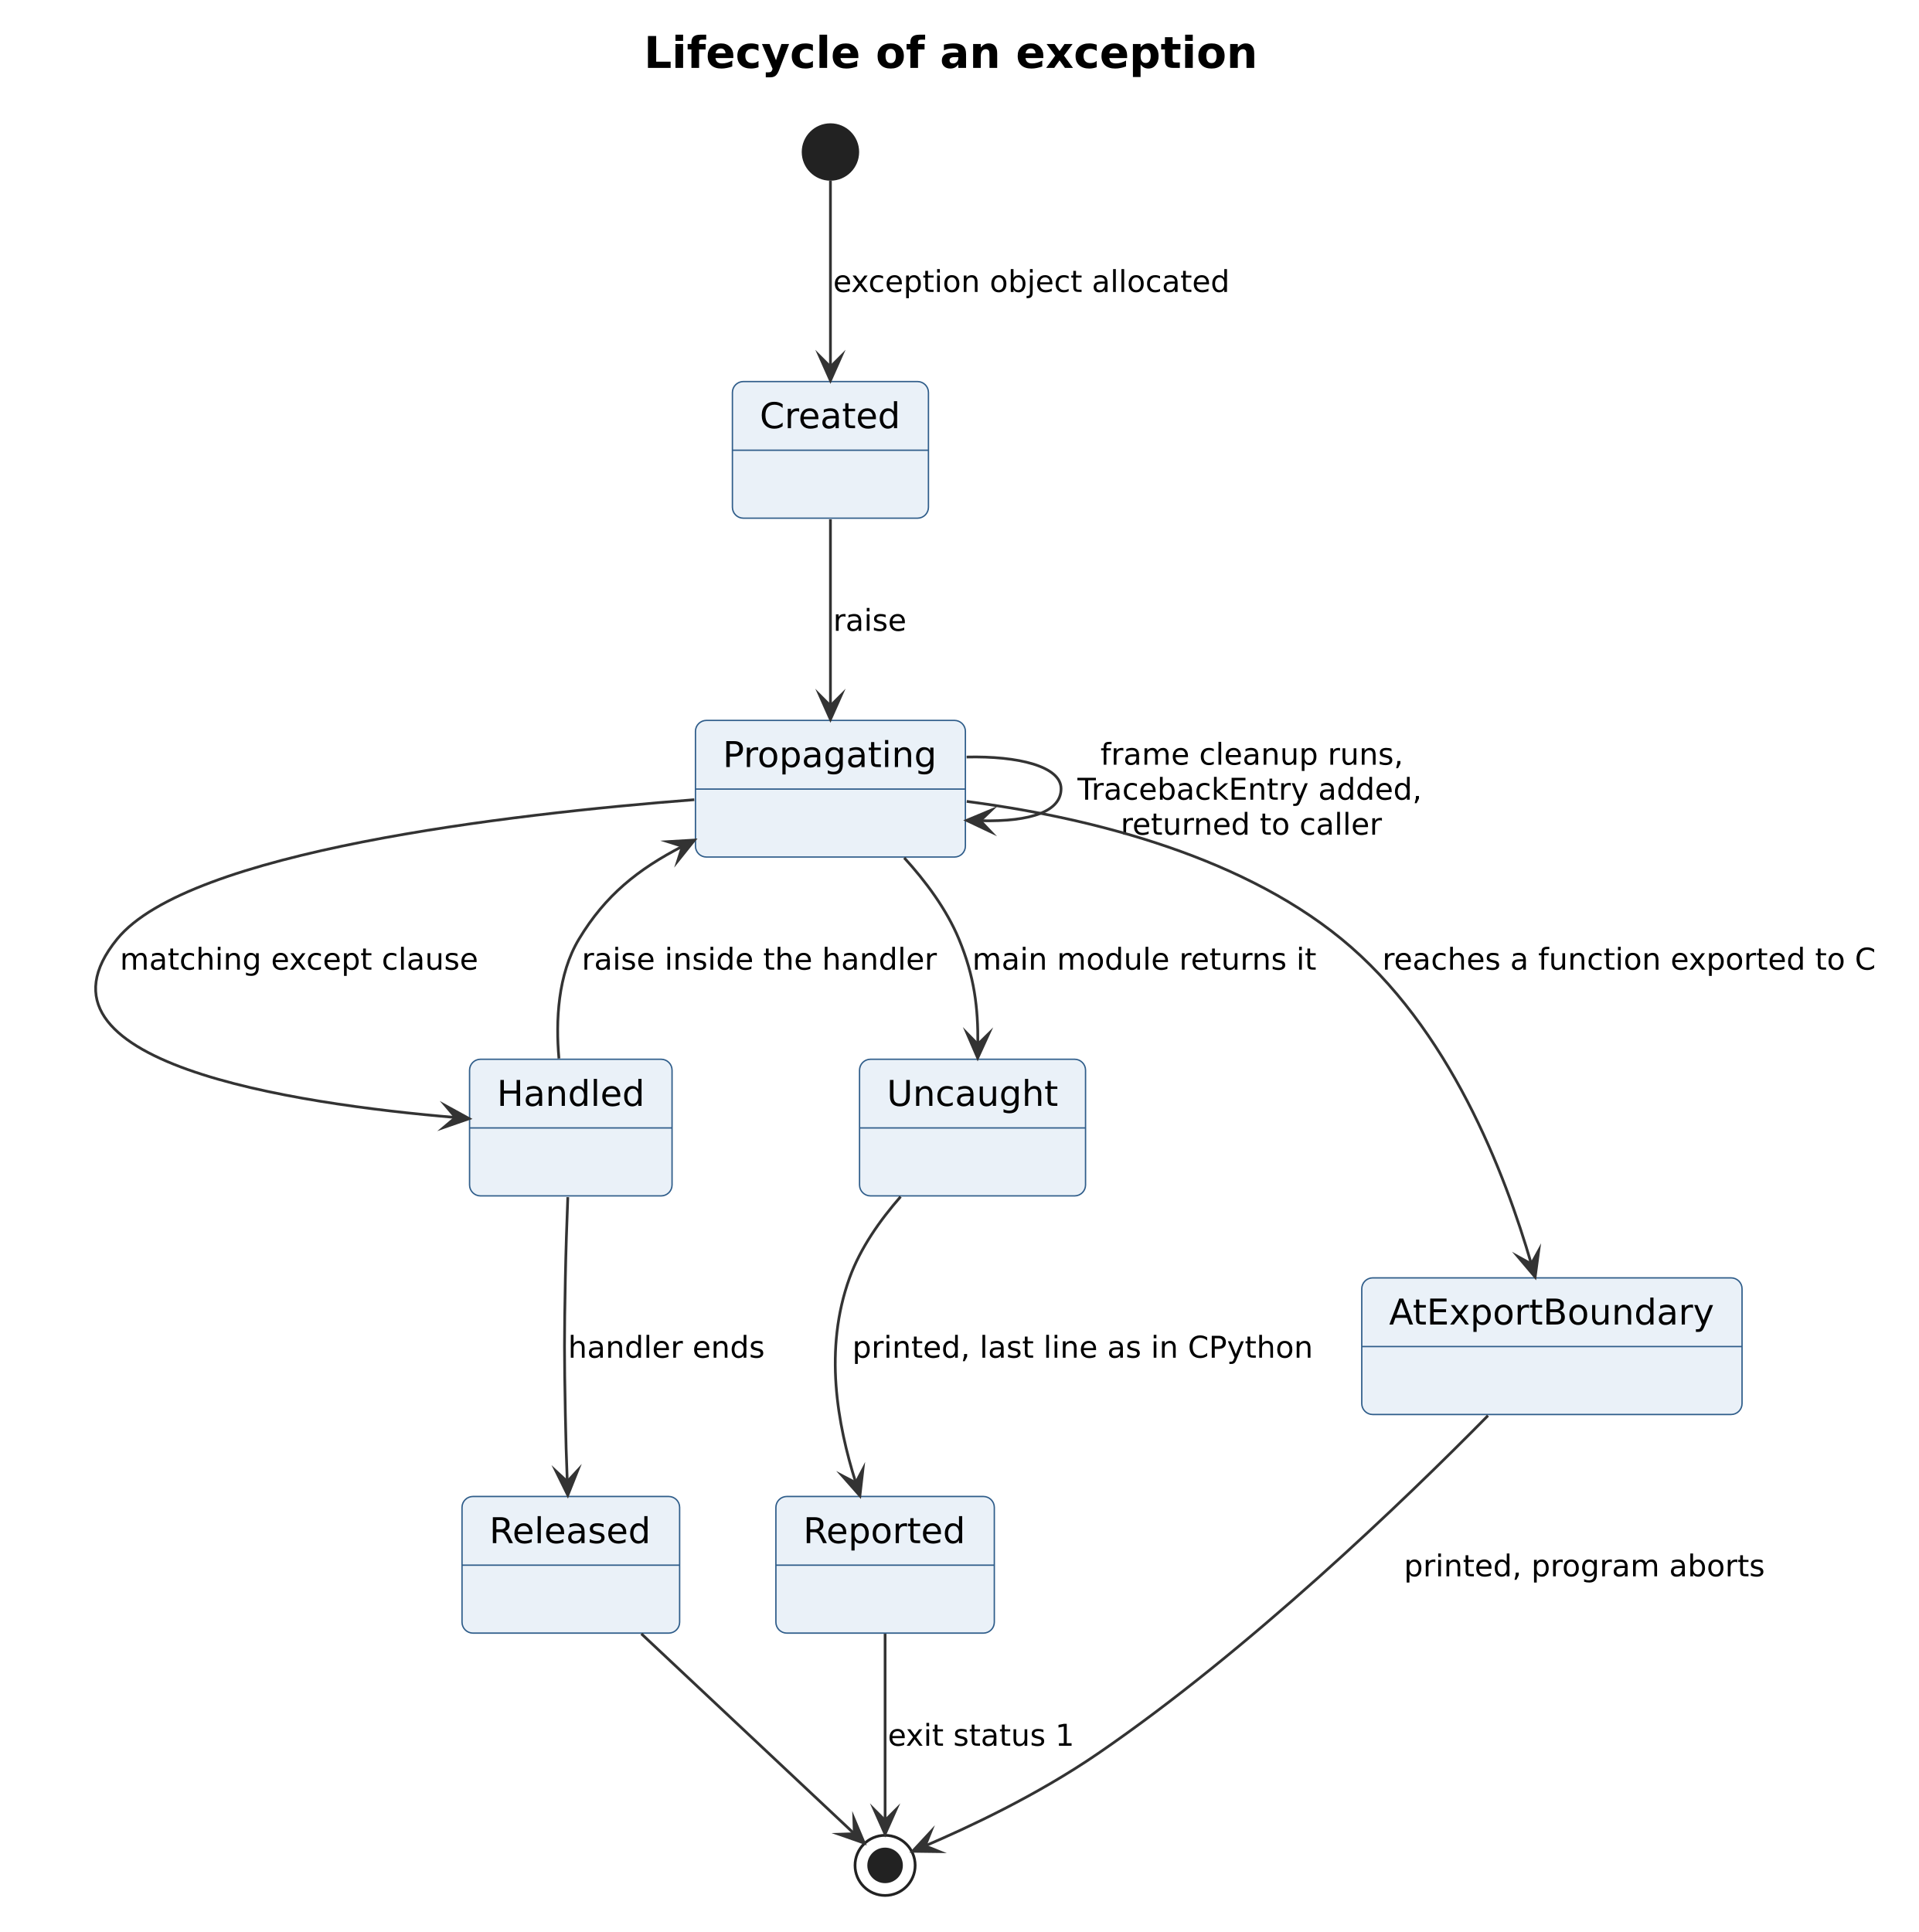
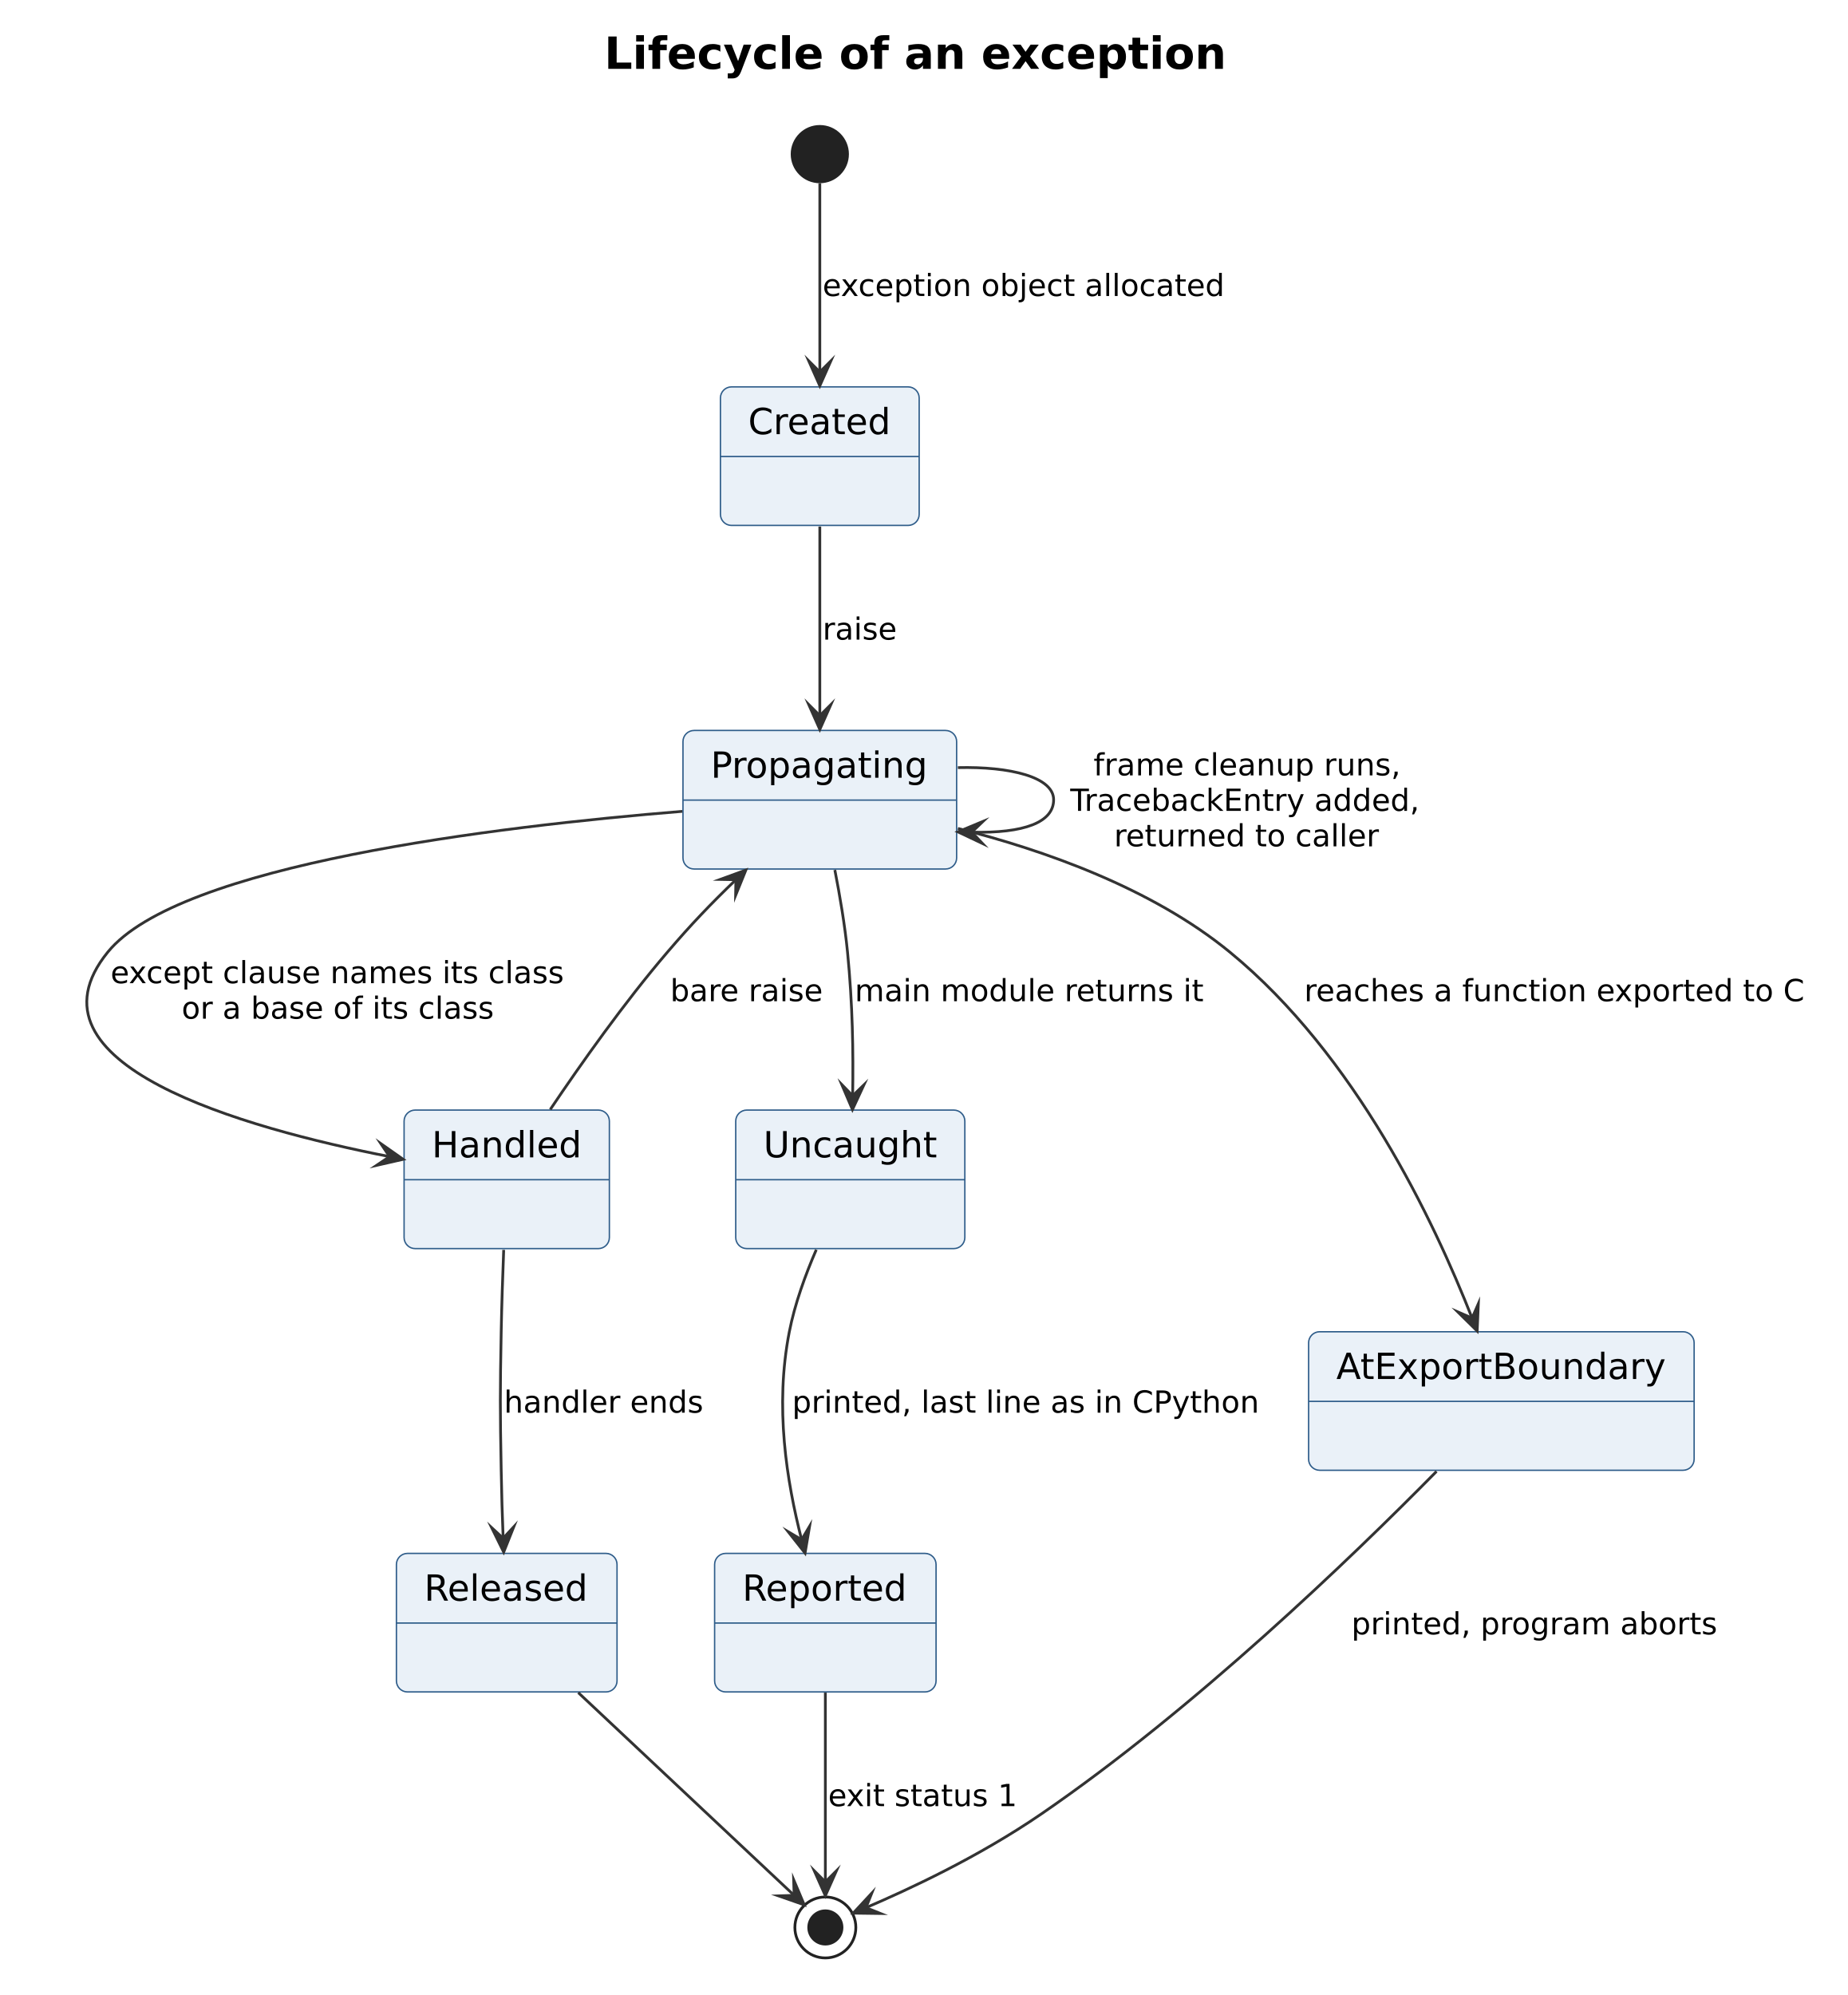
- <svg xmlns="http://www.w3.org/2000/svg" version="1.1" data-diagram-type="STATE" style="width:702px;height:707px;background:#FFFFFF;" width="702px" height="707px" viewBox="0 0 702 707" zoomAndPan="magnify" preserveAspectRatio="none" contentStyleType="text/css">
+ <svg xmlns="http://www.w3.org/2000/svg" version="1.1" data-diagram-type="STATE" style="width:667px;height:720px;background:#FFFFFF;" width="667px" height="720px" viewBox="0 0 667 720" zoomAndPan="magnify" preserveAspectRatio="none" contentStyleType="text/css">
  <defs />
  <g font-family="sans-serif" lengthAdjust="spacing">
    <g class="title" data-source-line="2">
-       <text x="235.626" y="24.852" fill="#000" font-size="16" textLength="224.555" font-weight="700" font-family="'DejaVu Sans'">Lifecycle of an exception</text>
+       <text x="218.086" y="24.852" fill="#000" font-size="16" textLength="224.555" font-weight="700" font-family="'DejaVu Sans'">Lifecycle of an exception</text>
    </g>
    <g class="start_entity" data-qualified-name=".start." id="ent0001" data-source-line="4">
-       <ellipse cx="303.87" cy="55.625" rx="10" ry="10" fill="#222" style="stroke:#222;stroke-width:1;" />
+       <ellipse cx="295.9" cy="55.625" rx="10" ry="10" fill="#222" style="stroke:#222;stroke-width:1;" />
    </g>
    <g class="entity" data-qualified-name="Created" id="ent0002" data-source-line="4">
-       <rect x="268" y="139.625" width="71.733" height="50" fill="#EAF1F8" style="stroke:#2F5D8A;stroke-width:0.5;" rx="4" ry="4" />
-       <line x1="268" y1="164.758" x2="339.733" y2="164.758" style="stroke:#2F5D8A;stroke-width:0.5;" />
-       <text x="278" y="156.692" fill="#000" font-size="13" textLength="51.733" font-family="'DejaVu Sans'">Created</text>
+       <rect x="260.03" y="139.625" width="71.733" height="50" fill="#EAF1F8" style="stroke:#2F5D8A;stroke-width:0.5;" rx="4" ry="4" />
+       <line x1="260.03" y1="164.758" x2="331.763" y2="164.758" style="stroke:#2F5D8A;stroke-width:0.5;" />
+       <text x="270.03" y="156.692" fill="#000" font-size="13" textLength="51.733" font-family="'DejaVu Sans'">Created</text>
    </g>
    <g class="entity" data-qualified-name="Propagating" id="ent0004" data-source-line="5">
-       <rect x="254.48" y="263.625" width="98.774" height="50" fill="#EAF1F8" style="stroke:#2F5D8A;stroke-width:0.5;" rx="4" ry="4" />
-       <line x1="254.48" y1="288.758" x2="353.254" y2="288.758" style="stroke:#2F5D8A;stroke-width:0.5;" />
-       <text x="264.48" y="280.692" fill="#000" font-size="13" textLength="78.774" font-family="'DejaVu Sans'">Propagating</text>
+       <rect x="246.51" y="263.625" width="98.774" height="50" fill="#EAF1F8" style="stroke:#2F5D8A;stroke-width:0.5;" rx="4" ry="4" />
+       <line x1="246.51" y1="288.758" x2="345.284" y2="288.758" style="stroke:#2F5D8A;stroke-width:0.5;" />
+       <text x="256.51" y="280.692" fill="#000" font-size="13" textLength="78.774" font-family="'DejaVu Sans'">Propagating</text>
    </g>
    <g class="entity" data-qualified-name="Handled" id="ent0007" data-source-line="7">
-       <rect x="171.82" y="387.625" width="74.095" height="50" fill="#EAF1F8" style="stroke:#2F5D8A;stroke-width:0.5;" rx="4" ry="4" />
-       <line x1="171.82" y1="412.758" x2="245.915" y2="412.758" style="stroke:#2F5D8A;stroke-width:0.5;" />
-       <text x="181.82" y="404.692" fill="#000" font-size="13" textLength="54.095" font-family="'DejaVu Sans'">Handled</text>
+       <rect x="145.85" y="400.625" width="74.095" height="50" fill="#EAF1F8" style="stroke:#2F5D8A;stroke-width:0.5;" rx="4" ry="4" />
+       <line x1="145.85" y1="425.758" x2="219.945" y2="425.758" style="stroke:#2F5D8A;stroke-width:0.5;" />
+       <text x="155.85" y="417.692" fill="#000" font-size="13" textLength="54.095" font-family="'DejaVu Sans'">Handled</text>
    </g>
    <g class="entity" data-qualified-name="Uncaught" id="ent0009" data-source-line="8">
-       <rect x="314.52" y="387.625" width="82.696" height="50" fill="#EAF1F8" style="stroke:#2F5D8A;stroke-width:0.5;" rx="4" ry="4" />
-       <line x1="314.52" y1="412.758" x2="397.216" y2="412.758" style="stroke:#2F5D8A;stroke-width:0.5;" />
-       <text x="324.52" y="404.692" fill="#000" font-size="13" textLength="62.696" font-family="'DejaVu Sans'">Uncaught</text>
+       <rect x="265.55" y="400.625" width="82.696" height="50" fill="#EAF1F8" style="stroke:#2F5D8A;stroke-width:0.5;" rx="4" ry="4" />
+       <line x1="265.55" y1="425.758" x2="348.246" y2="425.758" style="stroke:#2F5D8A;stroke-width:0.5;" />
+       <text x="275.55" y="417.692" fill="#000" font-size="13" textLength="62.696" font-family="'DejaVu Sans'">Uncaught</text>
    </g>
    <g class="entity" data-qualified-name="AtExportBoundary" id="ent0011" data-source-line="9">
-       <rect x="498.29" y="467.625" width="139.152" height="50" fill="#EAF1F8" style="stroke:#2F5D8A;stroke-width:0.5;" rx="4" ry="4" />
-       <line x1="498.29" y1="492.758" x2="637.442" y2="492.758" style="stroke:#2F5D8A;stroke-width:0.5;" />
-       <text x="508.29" y="484.692" fill="#000" font-size="13" textLength="119.152" font-family="'DejaVu Sans'">AtExportBoundary</text>
+       <rect x="472.32" y="480.625" width="139.152" height="50" fill="#EAF1F8" style="stroke:#2F5D8A;stroke-width:0.5;" rx="4" ry="4" />
+       <line x1="472.32" y1="505.758" x2="611.472" y2="505.758" style="stroke:#2F5D8A;stroke-width:0.5;" />
+       <text x="482.32" y="497.692" fill="#000" font-size="13" textLength="119.152" font-family="'DejaVu Sans'">AtExportBoundary</text>
    </g>
    <g class="entity" data-qualified-name="Released" id="ent0014" data-source-line="11">
-       <rect x="169.06" y="547.625" width="79.63" height="50" fill="#EAF1F8" style="stroke:#2F5D8A;stroke-width:0.5;" rx="4" ry="4" />
-       <line x1="169.06" y1="572.758" x2="248.69" y2="572.758" style="stroke:#2F5D8A;stroke-width:0.5;" />
-       <text x="179.06" y="564.692" fill="#000" font-size="13" textLength="59.63" font-family="'DejaVu Sans'">Released</text>
+       <rect x="143.08" y="560.625" width="79.63" height="50" fill="#EAF1F8" style="stroke:#2F5D8A;stroke-width:0.5;" rx="4" ry="4" />
+       <line x1="143.08" y1="585.758" x2="222.71" y2="585.758" style="stroke:#2F5D8A;stroke-width:0.5;" />
+       <text x="153.08" y="577.692" fill="#000" font-size="13" textLength="59.63" font-family="'DejaVu Sans'">Released</text>
    </g>
    <g class="entity" data-qualified-name="Reported" id="ent0016" data-source-line="12">
-       <rect x="283.91" y="547.625" width="79.928" height="50" fill="#EAF1F8" style="stroke:#2F5D8A;stroke-width:0.5;" rx="4" ry="4" />
-       <line x1="283.91" y1="572.758" x2="363.838" y2="572.758" style="stroke:#2F5D8A;stroke-width:0.5;" />
-       <text x="293.91" y="564.692" fill="#000" font-size="13" textLength="59.928" font-family="'DejaVu Sans'">Reported</text>
+       <rect x="257.93" y="560.625" width="79.928" height="50" fill="#EAF1F8" style="stroke:#2F5D8A;stroke-width:0.5;" rx="4" ry="4" />
+       <line x1="257.93" y1="585.758" x2="337.858" y2="585.758" style="stroke:#2F5D8A;stroke-width:0.5;" />
+       <text x="267.93" y="577.692" fill="#000" font-size="13" textLength="59.928" font-family="'DejaVu Sans'">Reported</text>
    </g>
    <g class="end_entity" data-qualified-name=".end." id="ent0018" data-source-line="13">
-       <ellipse cx="323.87" cy="682.625" rx="11" ry="11" fill="none" style="stroke:#222;stroke-width:1;" />
-       <ellipse cx="323.87" cy="682.625" rx="6" ry="6" fill="#222" style="stroke:#222;stroke-width:1;" />
+       <ellipse cx="297.9" cy="695.625" rx="11" ry="11" fill="none" style="stroke:#222;stroke-width:1;" />
+       <ellipse cx="297.9" cy="695.625" rx="6" ry="6" fill="#222" style="stroke:#222;stroke-width:1;" />
    </g>
    <g class="link" data-entity-1="ent0001" data-entity-2="ent0002" id="lnk3" data-source-line="4" data-link-type="dependency">
-       <path d="M303.87,66.125 C303.87,82.385 303.87,111.055 303.87,134.245" style="stroke:#333;stroke-width:1;" fill="none" id="*start*-to-Created" />
-       <polygon points="303.87,139.245,307.87,130.245,303.87,134.245,299.87,130.245,303.87,139.245" fill="#333" style="stroke:#333;stroke-width:1;stroke-linejoin:miter;stroke-miterlimit:10;" />
-       <text x="304.87" y="106.835" fill="#000" font-size="11" textLength="145.471" font-family="'DejaVu Sans'">exception object allocated</text>
+       <path d="M295.9,66.125 C295.9,82.385 295.9,111.055 295.9,134.245" style="stroke:#333;stroke-width:1;" fill="none" id="*start*-to-Created" />
+       <polygon points="295.9,139.245,299.9,130.245,295.9,134.245,291.9,130.245,295.9,139.245" fill="#333" style="stroke:#333;stroke-width:1;stroke-linejoin:miter;stroke-miterlimit:10;" />
+       <text x="296.9" y="106.835" fill="#000" font-size="11" textLength="145.471" font-family="'DejaVu Sans'">exception object allocated</text>
    </g>
    <g class="link" data-entity-1="ent0002" data-entity-2="ent0004" id="lnk5" data-source-line="5" data-link-type="dependency">
-       <path d="M303.87,190.025 C303.87,211.295 303.87,237.005 303.87,258.275" style="stroke:#333;stroke-width:1;" fill="none" id="Created-to-Propagating" />
-       <polygon points="303.87,263.275,307.87,254.275,303.87,258.275,299.87,254.275,303.87,263.275" fill="#333" style="stroke:#333;stroke-width:1;stroke-linejoin:miter;stroke-miterlimit:10;" />
-       <text x="304.87" y="230.835" fill="#000" font-size="11" textLength="26.818" font-family="'DejaVu Sans'">raise</text>
+       <path d="M295.9,190.025 C295.9,211.295 295.9,237.005 295.9,258.275" style="stroke:#333;stroke-width:1;" fill="none" id="Created-to-Propagating" />
+       <polygon points="295.9,263.275,299.9,254.275,295.9,258.275,291.9,254.275,295.9,263.275" fill="#333" style="stroke:#333;stroke-width:1;stroke-linejoin:miter;stroke-miterlimit:10;" />
+       <text x="296.9" y="230.835" fill="#000" font-size="11" textLength="26.818" font-family="'DejaVu Sans'">raise</text>
    </g>
    <g class="link" data-entity-1="ent0004" data-entity-2="ent0004" id="lnk6" data-source-line="6" data-link-type="dependency">
-       <path d="M353.7,277.035 C372.61,276.585 388.26,280.455 388.26,288.625 C388.26,296.795 377.609,300.784 358.699,300.334" style="stroke:#333;stroke-width:1;" fill="none" id="Propagating-to-Propagating" />
-       <polygon points="353.7,300.215,362.602,304.428,358.699,300.334,362.793,296.43,353.7,300.215" fill="#333" style="stroke:#333;stroke-width:1;stroke-linejoin:miter;stroke-miterlimit:10;" />
-       <text x="402.666" y="279.835" fill="#000" font-size="11" textLength="110.843" font-family="'DejaVu Sans'">frame cleanup runs,</text>
-       <text x="394.26" y="292.64" fill="#000" font-size="11" textLength="127.655" font-family="'DejaVu Sans'">TracebackEntry added,</text>
-       <text x="410.064" y="305.445" fill="#000" font-size="11" textLength="96.046" font-family="'DejaVu Sans'">returned to caller</text>
+       <path d="M345.73,277.035 C364.64,276.585 380.29,280.455 380.29,288.625 C380.29,296.795 369.639,300.784 350.729,300.334" style="stroke:#333;stroke-width:1;" fill="none" id="Propagating-to-Propagating" />
+       <polygon points="345.73,300.215,354.632,304.428,350.729,300.334,354.823,296.43,345.73,300.215" fill="#333" style="stroke:#333;stroke-width:1;stroke-linejoin:miter;stroke-miterlimit:10;" />
+       <text x="394.696" y="279.835" fill="#000" font-size="11" textLength="110.843" font-family="'DejaVu Sans'">frame cleanup runs,</text>
+       <text x="386.29" y="292.64" fill="#000" font-size="11" textLength="127.655" font-family="'DejaVu Sans'">TracebackEntry added,</text>
+       <text x="402.094" y="305.445" fill="#000" font-size="11" textLength="96.046" font-family="'DejaVu Sans'">returned to caller</text>
    </g>
    <g class="link" data-entity-1="ent0004" data-entity-2="ent0007" id="lnk8" data-source-line="7" data-link-type="dependency">
-       <path d="M254.05,292.645 C185.88,297.945 68.98,311.555 42.87,343.625 C6,388.905 107.208,403.914 166.678,408.934" style="stroke:#333;stroke-width:1;" fill="none" id="Propagating-to-Handled" />
-       <polygon points="171.66,409.355,163.028,404.612,166.678,408.934,162.355,412.584,171.66,409.355" fill="#333" style="stroke:#333;stroke-width:1;stroke-linejoin:miter;stroke-miterlimit:10;" />
-       <text x="43.87" y="354.835" fill="#000" font-size="11" textLength="131.495" font-family="'DejaVu Sans'">matching except clause</text>
+       <path d="M246.27,292.815 C179.05,298.285 64.51,312.075 38.9,343.625 C6,384.155 87.754,407.03 140.604,417.43" style="stroke:#333;stroke-width:1;" fill="none" id="Propagating-to-Handled" />
+       <polygon points="145.51,418.395,137.452,412.733,140.604,417.43,135.907,420.582,145.51,418.395" fill="#333" style="stroke:#333;stroke-width:1;stroke-linejoin:miter;stroke-miterlimit:10;" />
+       <text x="39.9" y="354.835" fill="#000" font-size="11" textLength="164.022" font-family="'DejaVu Sans'">except clause names its class</text>
+       <text x="65.558" y="367.64" fill="#000" font-size="11" textLength="112.707" font-family="'DejaVu Sans'">or a base of its class</text>
    </g>
    <g class="link" data-entity-1="ent0007" data-entity-2="ent0004" id="lnk13" data-source-line="10" data-link-type="dependency">
-       <path d="M204.52,387.345 C203.32,373.585 204.07,356.585 211.87,343.625 C221.52,327.605 233.438,318.11 249.698,309.71" style="stroke:#333;stroke-width:1;" fill="none" id="Handled-to-Propagating" />
-       <polygon points="254.14,307.415,244.308,307.992,249.698,309.71,247.98,315.1,254.14,307.415" fill="#333" style="stroke:#333;stroke-width:1;stroke-linejoin:miter;stroke-miterlimit:10;" />
-       <text x="212.87" y="354.835" fill="#000" font-size="11" textLength="129.938" font-family="'DejaVu Sans'">raise inside the handler</text>
+       <path d="M198.61,400.415 C209.74,383.875 225.38,361.755 240.9,343.625 C249.6,333.455 256.301,326.466 265.611,317.486" style="stroke:#333;stroke-width:1;" fill="none" id="Handled-to-Propagating" />
+       <polygon points="269.21,314.015,259.955,317.384,265.611,317.486,265.509,323.142,269.21,314.015" fill="#333" style="stroke:#333;stroke-width:1;stroke-linejoin:miter;stroke-miterlimit:10;" />
+       <text x="241.9" y="361.335" fill="#000" font-size="11" textLength="55.328" font-family="'DejaVu Sans'">bare raise</text>
    </g>
    <g class="link" data-entity-1="ent0004" data-entity-2="ent0009" id="lnk10" data-source-line="8" data-link-type="dependency">
-       <path d="M330.87,313.905 C338.69,322.475 346.33,332.725 350.87,343.625 C356.56,357.285 357.942,368.815 357.802,382.155" style="stroke:#333;stroke-width:1;" fill="none" id="Propagating-to-Uncaught" />
-       <polygon points="357.75,387.155,361.844,378.197,357.802,382.155,353.845,378.114,357.75,387.155" fill="#333" style="stroke:#333;stroke-width:1;stroke-linejoin:miter;stroke-miterlimit:10;" />
-       <text x="355.76" y="354.835" fill="#000" font-size="11" textLength="126.366" font-family="'DejaVu Sans'">main module returns it</text>
+       <path d="M301.32,313.965 C303.13,323.205 304.94,333.855 305.9,343.625 C307.76,362.665 308.007,379.336 307.757,395.466" style="stroke:#333;stroke-width:1;" fill="none" id="Propagating-to-Uncaught" />
+       <polygon points="307.68,400.465,311.819,391.528,307.757,395.466,303.82,391.404,307.68,400.465" fill="#333" style="stroke:#333;stroke-width:1;stroke-linejoin:miter;stroke-miterlimit:10;" />
+       <text x="308.5" y="361.335" fill="#000" font-size="11" textLength="126.366" font-family="'DejaVu Sans'">main module returns it</text>
    </g>
    <g class="link" data-entity-1="ent0004" data-entity-2="ent0011" id="lnk12" data-source-line="9" data-link-type="dependency">
-       <path d="M353.74,293.265 C394.57,298.585 451.78,311.625 490.87,343.625 C530.54,376.105 550.763,429.624 560.333,462.524" style="stroke:#333;stroke-width:1;" fill="none" id="Propagating-to-AtExportBoundary" />
-       <polygon points="561.73,467.325,563.057,457.566,560.333,462.524,555.375,459.8,561.73,467.325" fill="#333" style="stroke:#333;stroke-width:1;stroke-linejoin:miter;stroke-miterlimit:10;" />
-       <text x="505.8" y="354.835" fill="#000" font-size="11" textLength="181.006" font-family="'DejaVu Sans'">reaches a function exported to C</text>
+       <path d="M345.74,298.975 C376.63,306.775 415.67,320.465 443.9,343.625 C489.44,380.975 517.558,440.743 531.328,475.703" style="stroke:#333;stroke-width:1;" fill="none" id="Propagating-to-AtExportBoundary" />
+       <polygon points="533.16,480.355,533.583,470.515,531.328,475.703,526.14,473.447,533.16,480.355" fill="#333" style="stroke:#333;stroke-width:1;stroke-linejoin:miter;stroke-miterlimit:10;" />
+       <text x="470.72" y="361.335" fill="#000" font-size="11" textLength="181.006" font-family="'DejaVu Sans'">reaches a function exported to C</text>
    </g>
    <g class="link" data-entity-1="ent0007" data-entity-2="ent0014" id="lnk15" data-source-line="11" data-link-type="dependency">
-       <path d="M207.77,438.085 C207.41,447.335 207.05,457.965 206.87,467.625 C206.46,489.845 206.46,495.405 206.87,517.625 C207.05,527.285 207.216,532.919 207.576,542.169" style="stroke:#333;stroke-width:1;" fill="none" id="Handled-to-Released" />
-       <polygon points="207.77,547.165,211.417,538.016,207.576,542.169,203.423,538.327,207.77,547.165" fill="#333" style="stroke:#333;stroke-width:1;stroke-linejoin:miter;stroke-miterlimit:10;" />
-       <text x="207.87" y="496.835" fill="#000" font-size="11" textLength="71.962" font-family="'DejaVu Sans'">handler ends</text>
+       <path d="M181.8,451.085 C181.44,460.335 181.08,470.965 180.9,480.625 C180.49,502.845 180.49,508.405 180.9,530.625 C181.08,540.285 181.246,545.919 181.606,555.169" style="stroke:#333;stroke-width:1;" fill="none" id="Handled-to-Released" />
+       <polygon points="181.8,560.165,185.447,551.016,181.606,555.169,177.453,551.327,181.8,560.165" fill="#333" style="stroke:#333;stroke-width:1;stroke-linejoin:miter;stroke-miterlimit:10;" />
+       <text x="181.9" y="509.835" fill="#000" font-size="11" textLength="71.962" font-family="'DejaVu Sans'">handler ends</text>
    </g>
    <g class="link" data-entity-1="ent0009" data-entity-2="ent0016" id="lnk17" data-source-line="12" data-link-type="dependency">
-       <path d="M329.55,437.905 C322.03,446.475 314.82,456.725 310.87,467.625 C301.39,493.805 306.393,521.064 313.153,542.604" style="stroke:#333;stroke-width:1;" fill="none" id="Uncaught-to-Reported" />
-       <polygon points="314.65,547.375,315.772,537.59,313.153,542.604,308.139,539.986,314.65,547.375" fill="#333" style="stroke:#333;stroke-width:1;stroke-linejoin:miter;stroke-miterlimit:10;" />
-       <text x="311.87" y="496.835" fill="#000" font-size="11" textLength="168.577" font-family="'DejaVu Sans'">printed, last line as in CPython</text>
+       <path d="M294.63,451.005 C290.7,460.065 286.86,470.595 284.9,480.625 C279.58,507.765 283.922,534.501 289.332,555.671" style="stroke:#333;stroke-width:1;" fill="none" id="Uncaught-to-Reported" />
+       <polygon points="290.57,560.515,292.217,550.805,289.332,555.671,284.466,552.786,290.57,560.515" fill="#333" style="stroke:#333;stroke-width:1;stroke-linejoin:miter;stroke-miterlimit:10;" />
+       <text x="285.9" y="509.835" fill="#000" font-size="11" textLength="168.577" font-family="'DejaVu Sans'">printed, last line as in CPython</text>
    </g>
    <g class="link" data-entity-1="ent0016" data-entity-2="ent0018" id="lnk19" data-source-line="13" data-link-type="dependency">
-       <path d="M323.87,597.865 C323.87,620.875 323.87,649.365 323.87,666.175" style="stroke:#333;stroke-width:1;" fill="none" id="Reported-to-*end*" />
-       <polygon points="323.87,671.175,327.87,662.175,323.87,666.175,319.87,662.175,323.87,671.175" fill="#333" style="stroke:#333;stroke-width:1;stroke-linejoin:miter;stroke-miterlimit:10;" />
-       <text x="324.87" y="638.835" fill="#000" font-size="11" textLength="68.438" font-family="'DejaVu Sans'">exit status 1</text>
+       <path d="M297.9,610.865 C297.9,633.875 297.9,662.365 297.9,679.175" style="stroke:#333;stroke-width:1;" fill="none" id="Reported-to-*end*" />
+       <polygon points="297.9,684.175,301.9,675.175,297.9,679.175,293.9,675.175,297.9,684.175" fill="#333" style="stroke:#333;stroke-width:1;stroke-linejoin:miter;stroke-miterlimit:10;" />
+       <text x="298.9" y="651.835" fill="#000" font-size="11" textLength="68.438" font-family="'DejaVu Sans'">exit status 1</text>
    </g>
    <g class="link" data-entity-1="ent0011" data-entity-2="ent0018" id="lnk20" data-source-line="14" data-link-type="dependency">
-       <path d="M544.48,518.025 C513.73,549.235 457.12,603.745 401.87,641.625 C379.03,657.285 353.836,668.926 338.526,675.486" style="stroke:#333;stroke-width:1;" fill="none" id="AtExportBoundary-to-*end*" />
-       <polygon points="333.93,677.455,343.778,677.587,338.526,675.486,340.627,670.234,333.93,677.455" fill="#333" style="stroke:#333;stroke-width:1;stroke-linejoin:miter;stroke-miterlimit:10;" />
-       <text x="513.73" y="576.835" fill="#000" font-size="11" textLength="132.301" font-family="'DejaVu Sans'">printed, program aborts</text>
+       <path d="M518.5,531.025 C487.76,562.235 431.15,616.745 375.9,654.625 C353.05,670.285 327.866,681.926 312.556,688.486" style="stroke:#333;stroke-width:1;" fill="none" id="AtExportBoundary-to-*end*" />
+       <polygon points="307.96,690.455,317.808,690.587,312.556,688.486,314.657,683.234,307.96,690.455" fill="#333" style="stroke:#333;stroke-width:1;stroke-linejoin:miter;stroke-miterlimit:10;" />
+       <text x="487.76" y="589.835" fill="#000" font-size="11" textLength="132.301" font-family="'DejaVu Sans'">printed, program aborts</text>
    </g>
    <g class="link" data-entity-1="ent0014" data-entity-2="ent0018" id="lnk21" data-source-line="15" data-link-type="dependency">
-       <path d="M234.68,597.865 C260.9,622.495 296.276,655.702 312.606,671.042" style="stroke:#333;stroke-width:1;" fill="none" id="Released-to-*end*" />
-       <polygon points="316.25,674.465,312.429,665.388,312.606,671.042,306.952,671.218,316.25,674.465" fill="#333" style="stroke:#333;stroke-width:1;stroke-linejoin:miter;stroke-miterlimit:10;" />
+       <path d="M208.71,610.865 C234.93,635.495 270.295,668.703 286.635,684.043" style="stroke:#333;stroke-width:1;" fill="none" id="Released-to-*end*" />
+       <polygon points="290.28,687.465,286.456,678.389,286.635,684.043,280.981,684.221,290.28,687.465" fill="#333" style="stroke:#333;stroke-width:1;stroke-linejoin:miter;stroke-miterlimit:10;" />
    </g>
  </g>
</svg>
